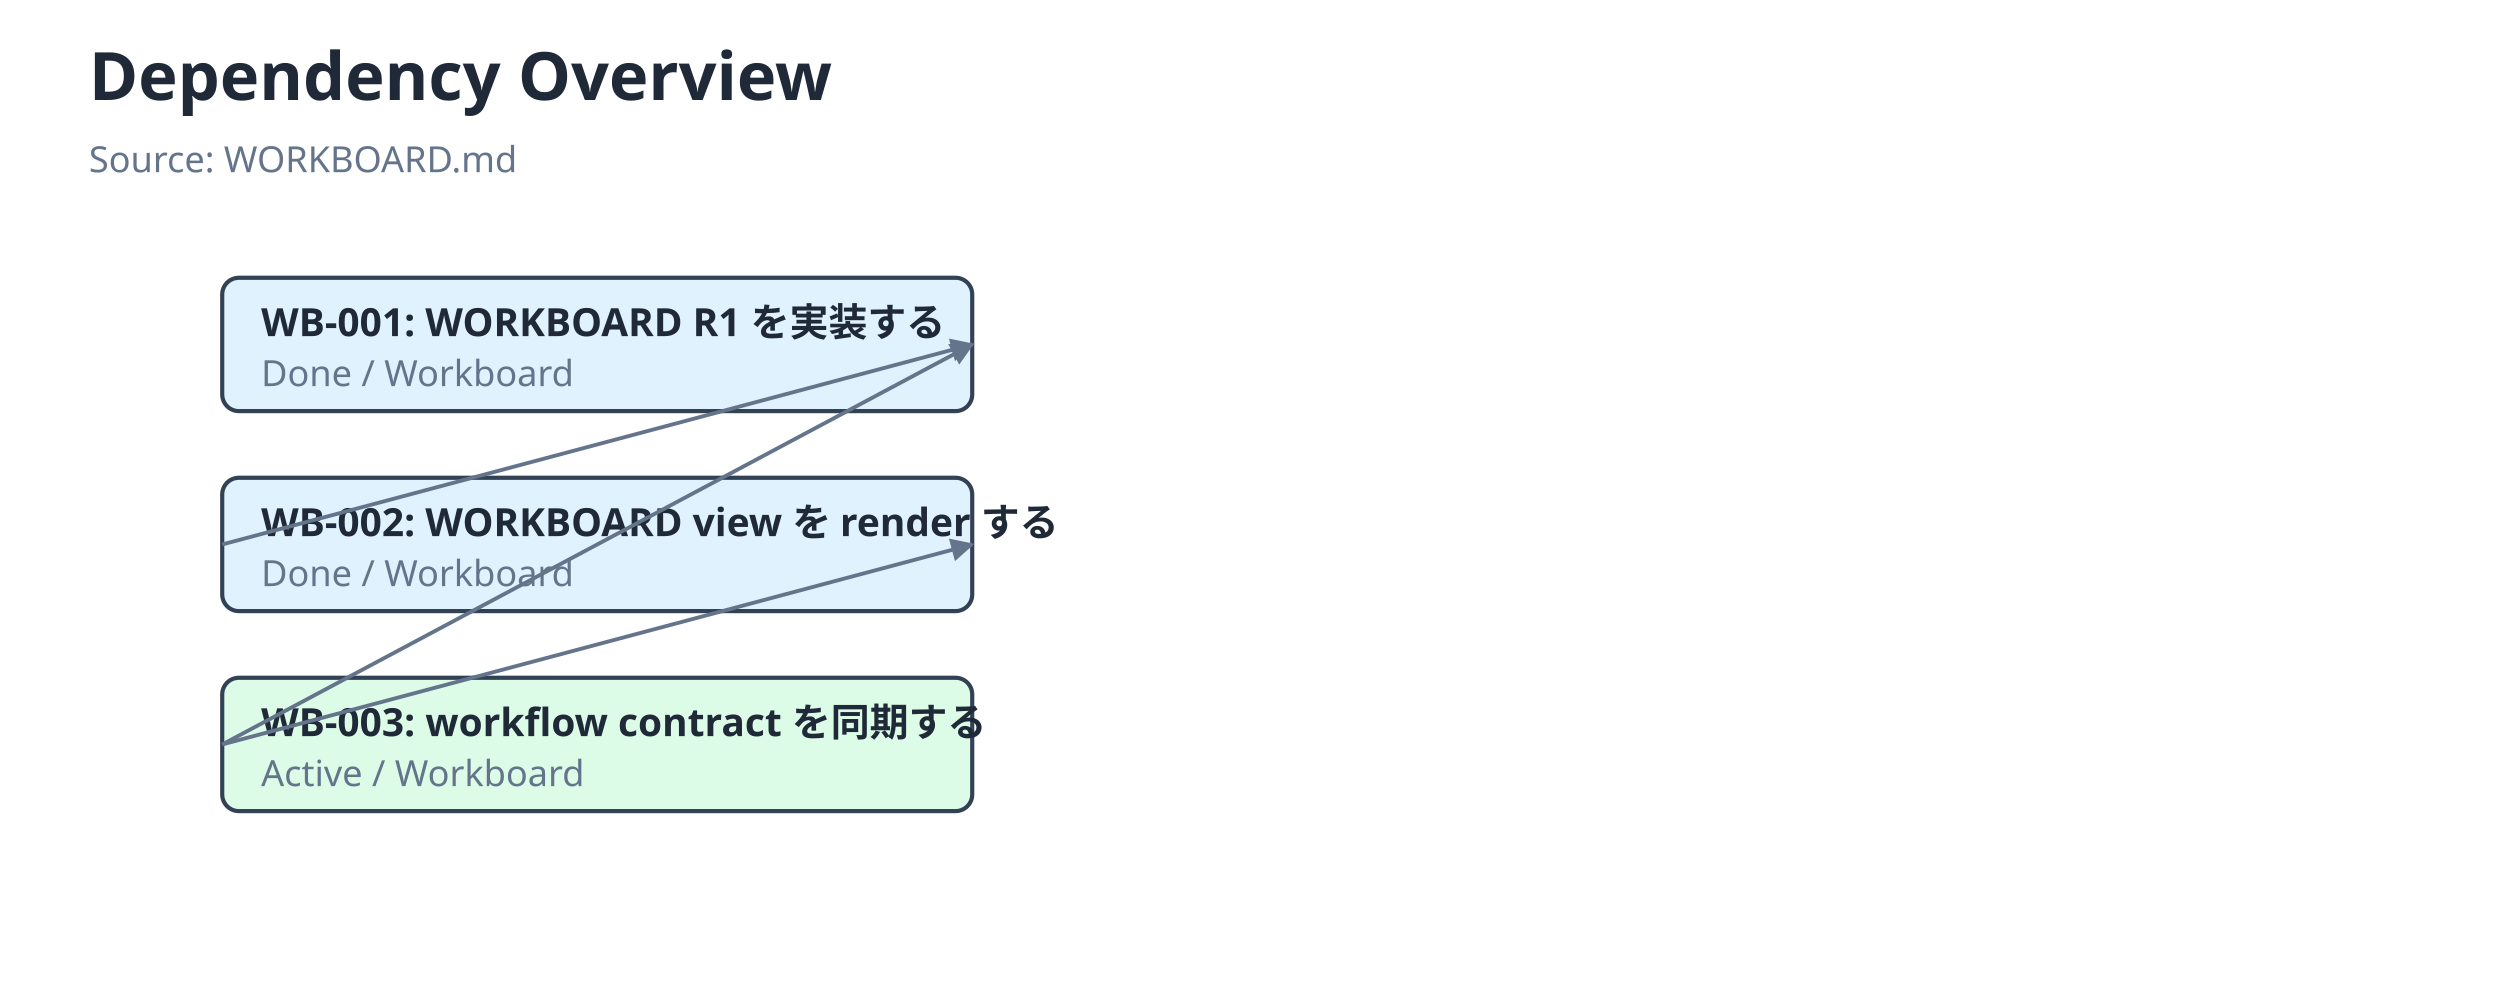
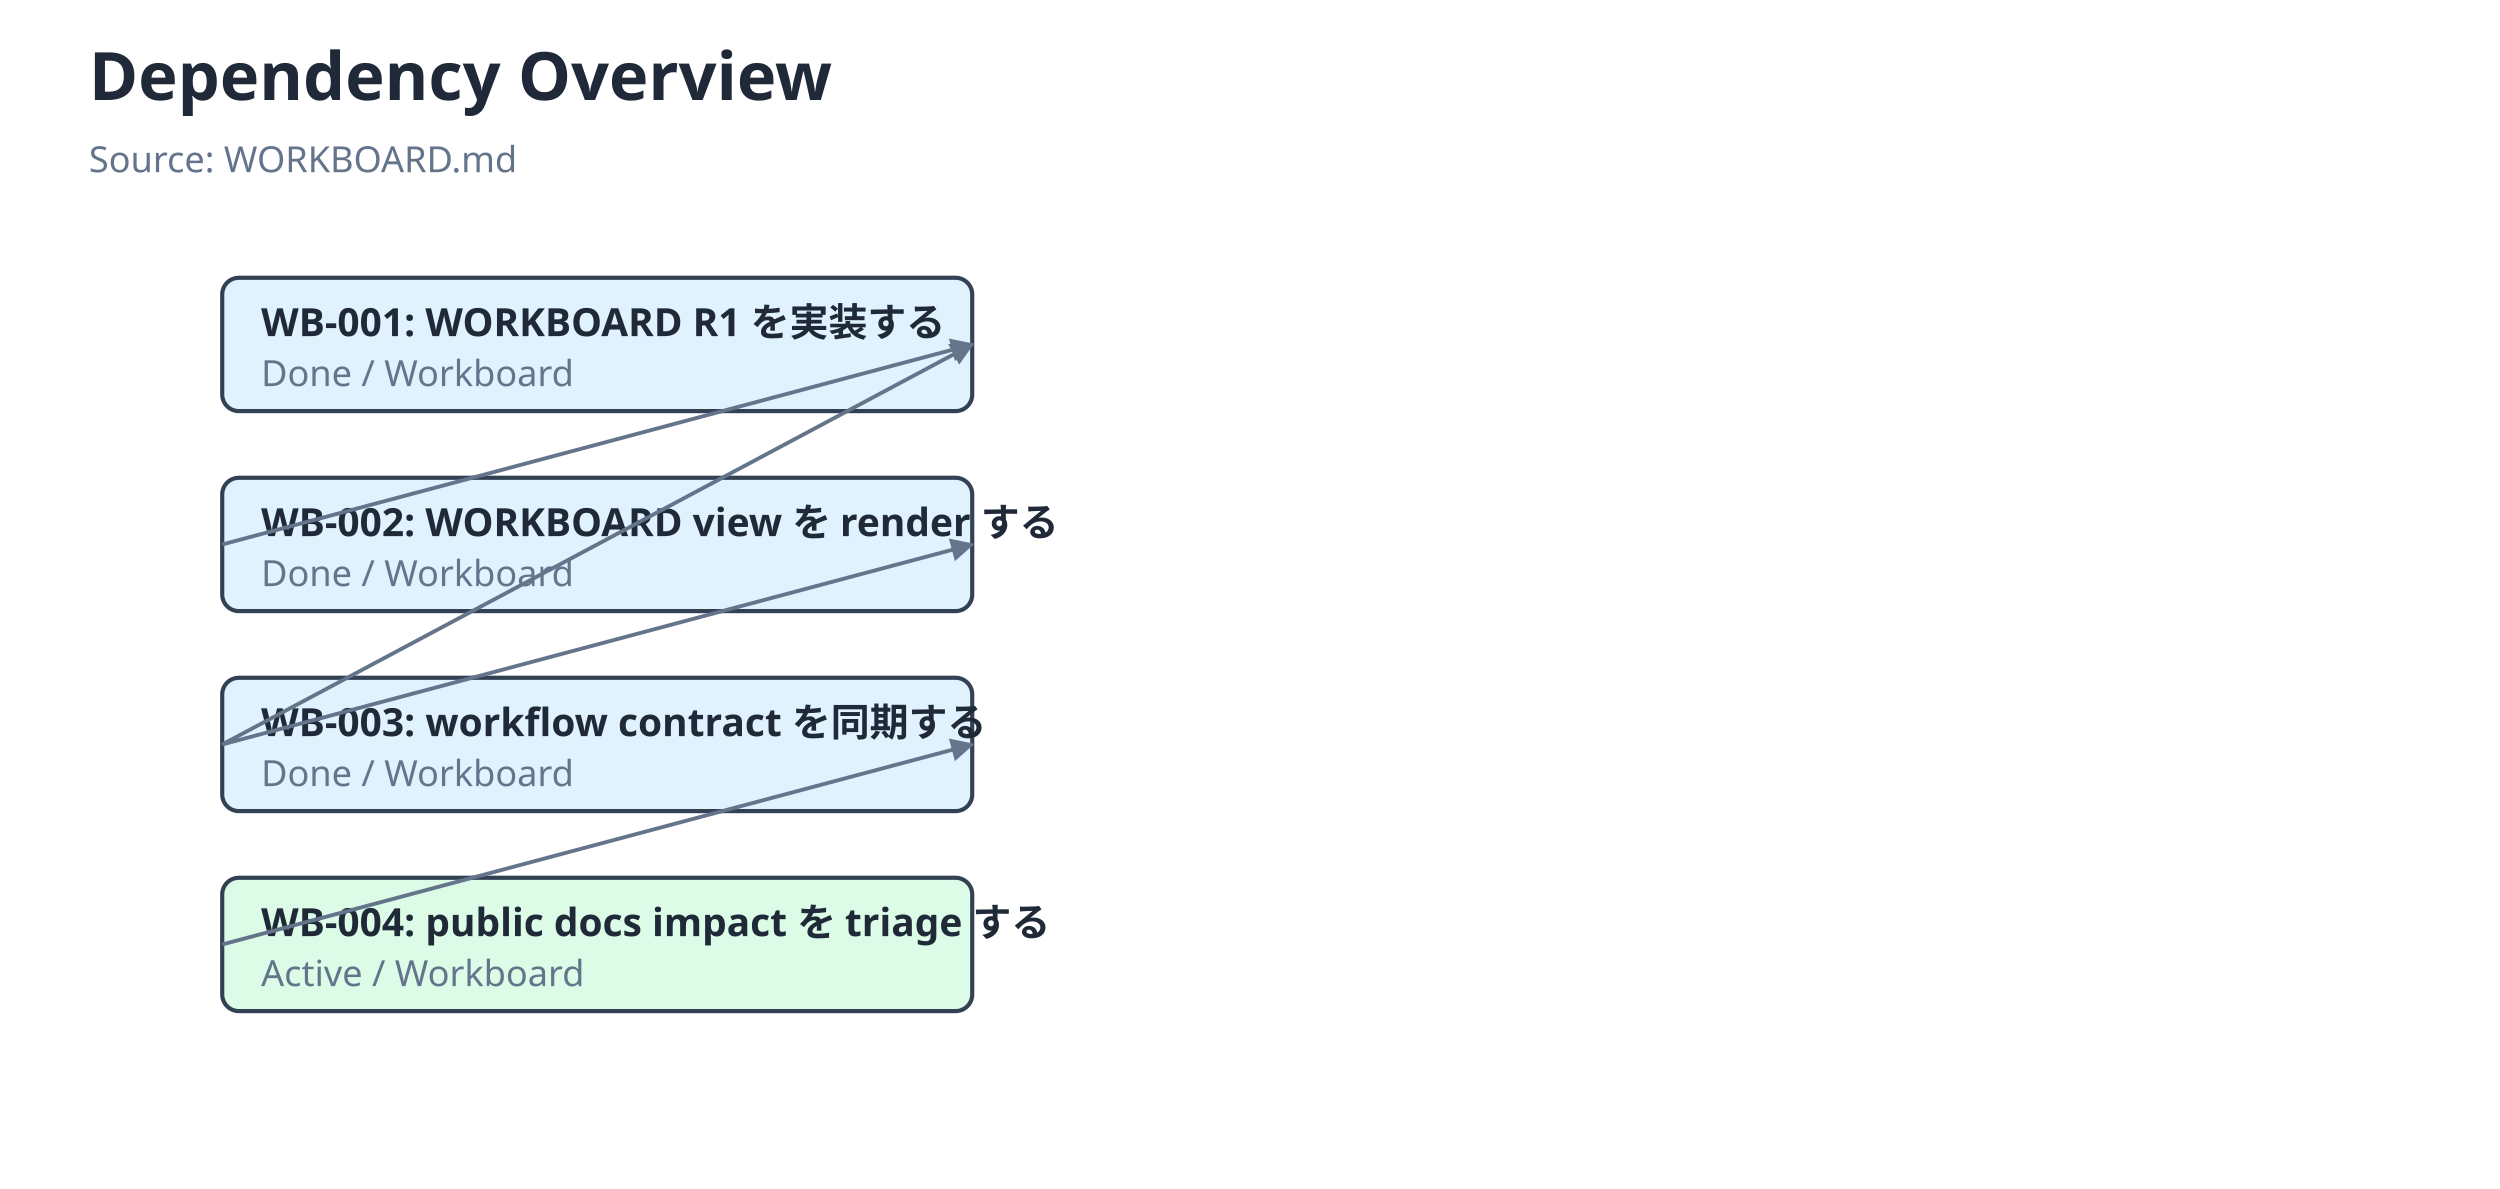
- <svg xmlns="http://www.w3.org/2000/svg" width="900" height="356" viewBox="0 0 900 356">
+ <svg xmlns="http://www.w3.org/2000/svg" width="900" height="428" viewBox="0 0 900 428">
  <style>
    text { font-family: system-ui, sans-serif; fill: #1f2937; }
    .muted { fill: #64748b; font-size: 13px; }
    .node { fill: #f8fafc; stroke: #334155; stroke-width: 1.5; }
    .active { fill: #dcfce7; }
    .blocked { fill: #fee2e2; }
    .done { fill: #e0f2fe; }
    .edge { stroke: #64748b; stroke-width: 1.4; marker-end: url(#arrow); }
  </style>
  <defs>
    <marker id="arrow" viewBox="0 0 10 10" refX="9" refY="5" markerWidth="6" markerHeight="6" orient="auto-start-reverse">
      <path d="M 0 0 L 10 5 L 0 10 z" fill="#64748b" />
    </marker>
  </defs>
  <text x="32" y="36" font-size="24" font-weight="700">Dependency Overview</text>
  <text x="32" y="62" class="muted">Source: WORKBOARD.md</text>
  <rect class="node done" x="80" y="100" width="270" height="48" rx="6" />
  <text x="94" y="121" font-size="14" font-weight="700">WB-001: WORKBOARD R1 を実装する</text>
  <text x="94" y="139" class="muted">Done / Workboard</text>
  <rect class="node done" x="80" y="172" width="270" height="48" rx="6" />
  <text x="94" y="193" font-size="14" font-weight="700">WB-002: WORKBOARD view を render する</text>
  <text x="94" y="211" class="muted">Done / Workboard</text>
-   <rect class="node active" x="80" y="244" width="270" height="48" rx="6" />
+   <rect class="node done" x="80" y="244" width="270" height="48" rx="6" />
  <text x="94" y="265" font-size="14" font-weight="700">WB-003: workflow contract を同期する</text>
-   <text x="94" y="283" class="muted">Active / Workboard</text>
+   <text x="94" y="283" class="muted">Done / Workboard</text>
+   <rect class="node active" x="80" y="316" width="270" height="48" rx="6" />
+   <text x="94" y="337" font-size="14" font-weight="700">WB-004: public docs impact を triage する</text>
+   <text x="94" y="355" class="muted">Active / Workboard</text>
  <line class="edge" x1="80" y1="196" x2="350" y2="124" />
  <line class="edge" x1="80" y1="268" x2="350" y2="124" />
  <line class="edge" x1="80" y1="268" x2="350" y2="196" />
+   <line class="edge" x1="80" y1="340" x2="350" y2="268" />
</svg>
